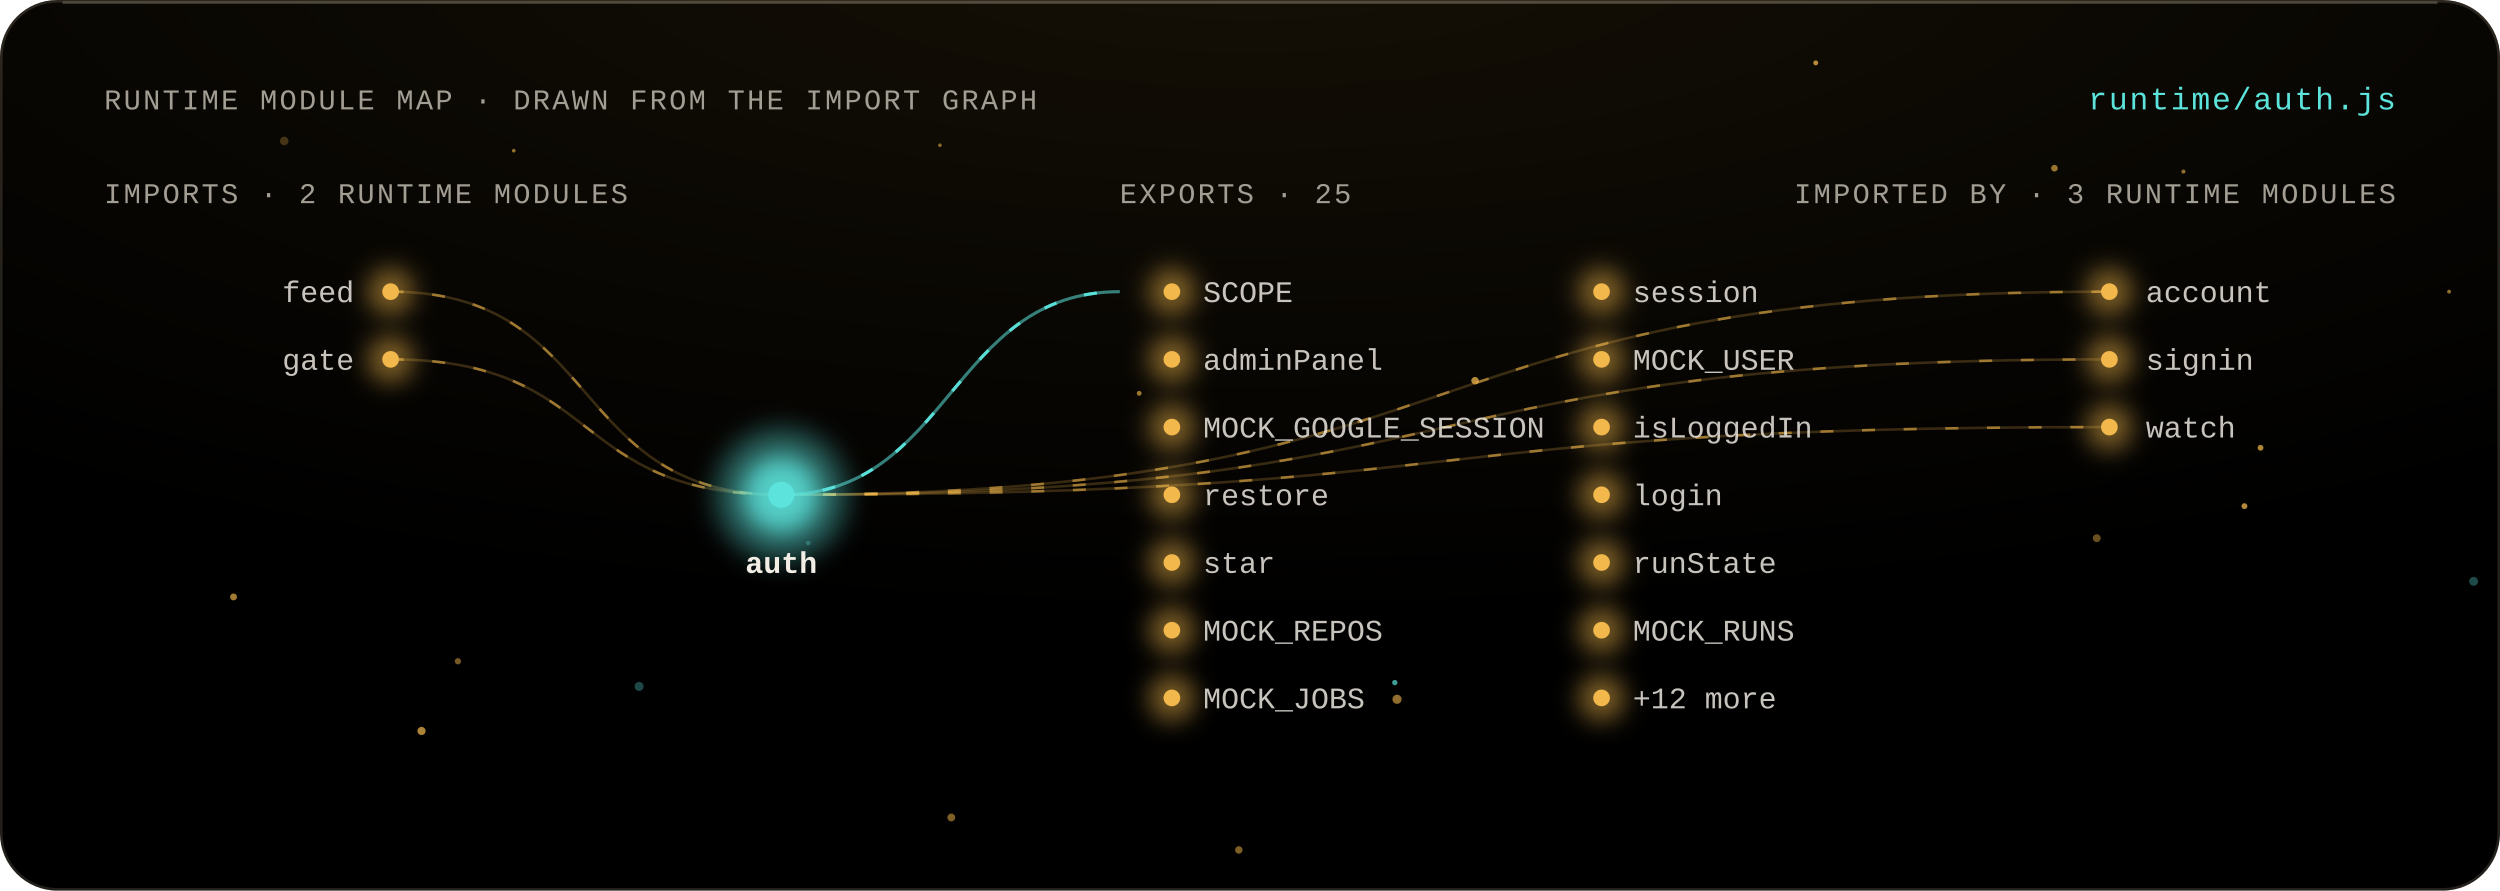
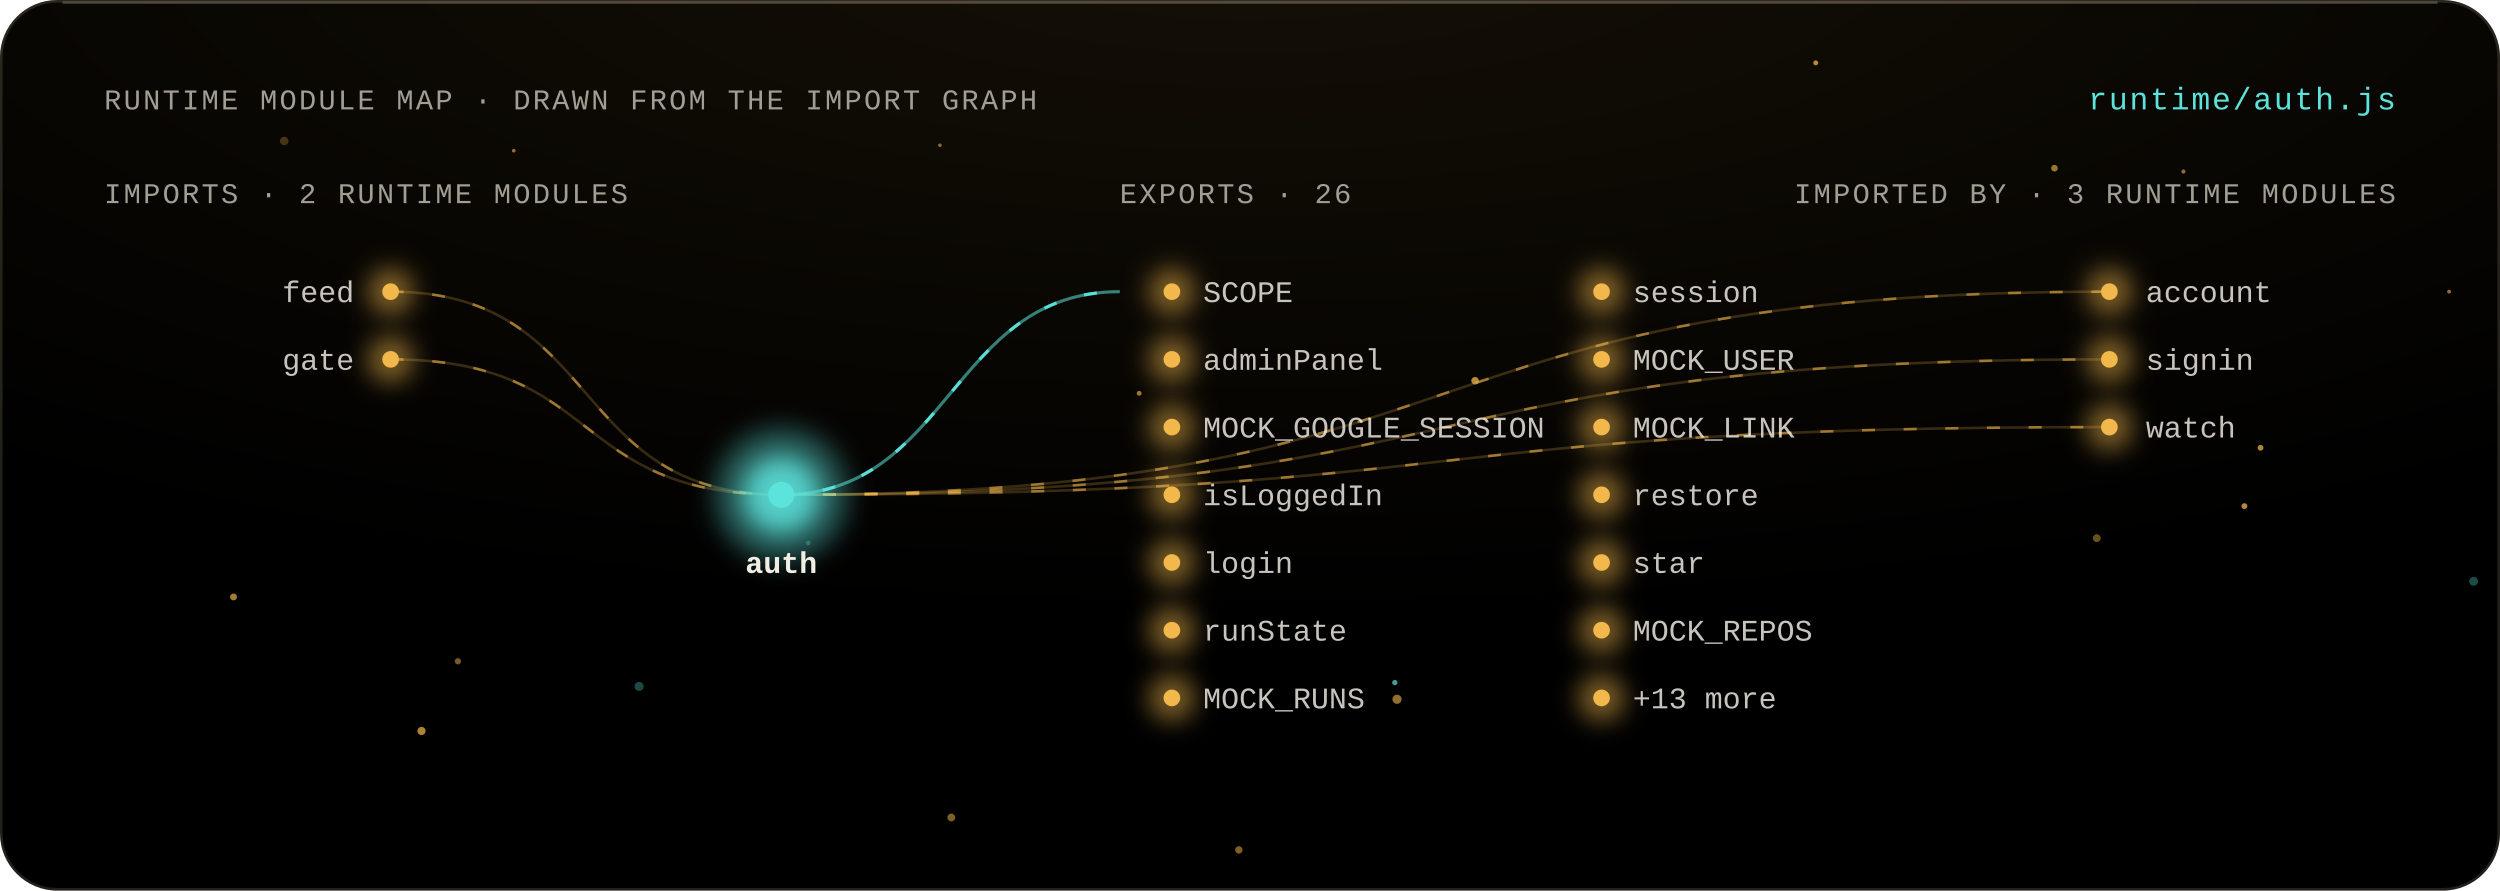
<svg xmlns="http://www.w3.org/2000/svg" viewBox="0 0 960 342" width="960" height="342" role="img" aria-labelledby="t">
  <style>
  text { font-family: 'Geist Mono', ui-monospace, 'Liberation Mono', Menlo, monospace; fill: #F2EEE6; }
  .m { fill: #A39E94; font-size: 11px; letter-spacing: .08em; }
  .l { font-size: 11.5px; }
  .h { font-size: 12px; fill: #5CE4DC; letter-spacing: .06em; }
  .flow { stroke-dasharray: 5 11; animation: flow 3s linear infinite; }
  @keyframes flow { to { stroke-dashoffset: -32; } }
  .breathe { animation: breathe 4.2s ease-in-out infinite; }
  @keyframes breathe { 50% { opacity: .38; } }
  .beat { animation: beat 2.6s ease-in-out infinite; transform-box: fill-box; transform-origin: center; }
  @keyframes beat { 50% { opacity: .55; transform: scale(1.35); } }
  .spin { transform-box: fill-box; transform-origin: center; animation: spin 48s linear infinite; }
  .spin-r { transform-box: fill-box; transform-origin: center; animation: spin 64s linear infinite reverse; }
  @keyframes spin { to { transform: rotate(360deg); } }
  @media (prefers-reduced-motion: reduce) { * { animation: none !important; } }
</style>
  <defs>
    <filter id="bloom" x="-80%" y="-80%" width="260%" height="260%">
      <feGaussianBlur stdDeviation="4.5" />
    </filter>
    <filter id="soft" x="-30%" y="-30%" width="160%" height="160%">
      <feGaussianBlur stdDeviation="1.4" />
    </filter>
    <radialGradient id="key" cx="50%" cy="-10%" r="80%">
      <stop offset="0" stop-color="#F2B84B" stop-opacity=".09" />
      <stop offset="1" stop-color="#F2B84B" stop-opacity="0" />
    </radialGradient>
    <linearGradient id="pair" x1="0" x2="1">
      <stop offset="0" stop-color="#F2B84B" />
      <stop offset="1" stop-color="#5CE4DC" />
    </linearGradient>
  </defs>
  <rect width="960" height="342" rx="22" fill="#000" />
  <rect width="960" height="342" rx="22" fill="url(#key)" />
  <rect x=".5" y=".5" width="959" height="341" rx="21.5" fill="none" stroke="rgba(255,232,196,.14)" />
  <path d="M 24 1 H 936" stroke="rgba(255,238,208,.22)" stroke-width="1" />
  <g>
    <circle cx="175.83" cy="253.92" r="1.21" fill="#F2B84B" opacity="0.49" class="breathe" style="animation-delay:-1.16s" />
    <circle cx="245.41" cy="263.58" r="1.74" fill="#5CE4DC" opacity="0.32" class="breathe" style="animation-delay:-0.14s" />
    <circle cx="197.28" cy="57.87" r="0.71" fill="#F2B84B" opacity="0.6" class="breathe" style="animation-delay:-2.95s" />
    <circle cx="161.86" cy="280.69" r="1.57" fill="#F2B84B" opacity="0.71" class="breathe" style="animation-delay:-1.18s" />
    <circle cx="838.44" cy="65.87" r="0.79" fill="#F2B84B" opacity="0.58" class="breathe" style="animation-delay:-4.16s" />
    <circle cx="109.13" cy="54.14" r="1.63" fill="#F2B84B" opacity="0.26" class="breathe" style="animation-delay:-2.65s" />
    <circle cx="788.91" cy="64.59" r="1.28" fill="#F2B84B" opacity="0.62" class="breathe" style="animation-delay:-2.81s" />
    <circle cx="861.86" cy="194.36" r="1.14" fill="#F2B84B" opacity="0.74" class="breathe" style="animation-delay:-0.82s" />
    <circle cx="805.16" cy="206.66" r="1.52" fill="#F2B84B" opacity="0.43" class="breathe" style="animation-delay:-3.88s" />
    <circle cx="535.61" cy="262.11" r="1.03" fill="#5CE4DC" opacity="0.69" class="breathe" style="animation-delay:-4.12s" />
    <circle cx="310.35" cy="208.53" r="0.89" fill="#5CE4DC" opacity="0.28" class="breathe" style="animation-delay:-1.76s" />
    <circle cx="365.3" cy="313.91" r="1.51" fill="#F2B84B" opacity="0.52" class="breathe" style="animation-delay:-1.53s" />
    <circle cx="437.45" cy="151.03" r="0.93" fill="#F2B84B" opacity="0.63" class="breathe" style="animation-delay:-2.39s" />
    <circle cx="360.92" cy="55.77" r="0.7" fill="#F2B84B" opacity="0.55" class="breathe" style="animation-delay:-3.49s" />
    <circle cx="697.25" cy="24.14" r="0.95" fill="#F2B84B" opacity="0.74" class="breathe" style="animation-delay:-2.74s" />
    <circle cx="89.68" cy="229.22" r="1.33" fill="#F2B84B" opacity="0.67" class="breathe" style="animation-delay:-3.53s" />
    <circle cx="868.05" cy="171.95" r="1.12" fill="#F2B84B" opacity="0.72" class="breathe" style="animation-delay:-1.61s" />
    <circle cx="940.44" cy="111.99" r="0.75" fill="#F2B84B" opacity="0.59" class="breathe" style="animation-delay:-0.04s" />
    <circle cx="536.46" cy="268.52" r="1.76" fill="#F2B84B" opacity="0.6" class="breathe" style="animation-delay:-3.57s" />
    <circle cx="566.41" cy="146.19" r="1.44" fill="#F2B84B" opacity="0.74" class="breathe" style="animation-delay:-0.58s" />
    <circle cx="949.87" cy="223.23" r="1.7" fill="#5CE4DC" opacity="0.33" class="breathe" style="animation-delay:-0.55s" />
    <circle cx="475.71" cy="326.38" r="1.43" fill="#F2B84B" opacity="0.52" class="breathe" style="animation-delay:-3.17s" />
  </g>
  <text x="40" y="42" class="m" text-anchor="start">RUNTIME MODULE MAP · DRAWN FROM THE IMPORT GRAPH</text>
  <text x="920" y="42" class="h" text-anchor="end">runtime/auth.js</text>
  <text x="40" y="78" class="m" text-anchor="start">IMPORTS · 2 RUNTIME MODULES</text>
-   <text x="430" y="78" class="m" text-anchor="start">EXPORTS · 25</text>
+   <text x="430" y="78" class="m" text-anchor="start">EXPORTS · 26</text>
  <text x="920" y="78" class="m" text-anchor="end">IMPORTED BY · 3 RUNTIME MODULES</text>
  <path d="M 150 112 C 232.5 112, 217.5 190, 300 190" fill="none" stroke="#F2B84B" stroke-opacity="0.22" stroke-width="1" />
  <path d="M 150 112 C 232.5 112, 217.5 190, 300 190" fill="none" stroke="#F2B84B" stroke-opacity="0.55" stroke-width="1" class="flow" />
  <g>
    <circle cx="150" cy="112" r="9" fill="#F2B84B" opacity="0.5" filter="url(#bloom)" class="breathe" style="animation-delay:-2.76s" />
    <circle cx="150" cy="112" r="3.2" fill="#F2B84B" />
  </g>
  <text x="136" y="116" class="l" text-anchor="end" fill="#F2EEE6" fill-opacity=".82">feed</text>
  <path d="M 150 138 C 232.5 138, 217.5 190, 300 190" fill="none" stroke="#F2B84B" stroke-opacity="0.22" stroke-width="1" />
  <path d="M 150 138 C 232.5 138, 217.5 190, 300 190" fill="none" stroke="#F2B84B" stroke-opacity="0.55" stroke-width="1" class="flow" />
  <g>
    <circle cx="150" cy="138" r="9" fill="#F2B84B" opacity="0.5" filter="url(#bloom)" class="breathe" style="animation-delay:-1.87s" />
    <circle cx="150" cy="138" r="3.2" fill="#F2B84B" />
  </g>
  <text x="136" y="142" class="l" text-anchor="end" fill="#F2EEE6" fill-opacity=".82">gate</text>
  <path d="M 300 190 C 580.5 190, 529.5 112, 810 112" fill="none" stroke="#F2B84B" stroke-opacity="0.22" stroke-width="1" />
  <path d="M 300 190 C 580.5 190, 529.5 112, 810 112" fill="none" stroke="#F2B84B" stroke-opacity="0.55" stroke-width="1" class="flow" />
  <g>
    <circle cx="810" cy="112" r="9" fill="#F2B84B" opacity="0.5" filter="url(#bloom)" class="breathe" style="animation-delay:-0.73s" />
    <circle cx="810" cy="112" r="3.2" fill="#F2B84B" />
  </g>
  <text x="824" y="116" class="l" text-anchor="start" fill="#F2EEE6" fill-opacity=".82">account</text>
  <path d="M 300 190 C 580.5 190, 529.5 138, 810 138" fill="none" stroke="#F2B84B" stroke-opacity="0.22" stroke-width="1" />
  <path d="M 300 190 C 580.5 190, 529.5 138, 810 138" fill="none" stroke="#F2B84B" stroke-opacity="0.55" stroke-width="1" class="flow" />
  <g>
    <circle cx="810" cy="138" r="9" fill="#F2B84B" opacity="0.5" filter="url(#bloom)" class="breathe" style="animation-delay:-2.97s" />
    <circle cx="810" cy="138" r="3.2" fill="#F2B84B" />
  </g>
  <text x="824" y="142" class="l" text-anchor="start" fill="#F2EEE6" fill-opacity=".82">signin</text>
  <path d="M 300 190 C 580.5 190, 529.5 164, 810 164" fill="none" stroke="#F2B84B" stroke-opacity="0.22" stroke-width="1" />
  <path d="M 300 190 C 580.5 190, 529.5 164, 810 164" fill="none" stroke="#F2B84B" stroke-opacity="0.55" stroke-width="1" class="flow" />
  <g>
    <circle cx="810" cy="164" r="9" fill="#F2B84B" opacity="0.5" filter="url(#bloom)" class="breathe" style="animation-delay:-1.92s" />
    <circle cx="810" cy="164" r="3.2" fill="#F2B84B" />
  </g>
  <text x="824" y="168" class="l" text-anchor="start" fill="#F2EEE6" fill-opacity=".82">watch</text>
  <circle cx="300" cy="190" r="26" fill="#5CE4DC" opacity=".35" filter="url(#bloom)" class="beat" />
  <g>
    <circle cx="300" cy="190" r="15" fill="#5CE4DC" opacity="0.85" filter="url(#bloom)" class="beat" style="animation-delay:-0s" />
    <circle cx="300" cy="190" r="5" fill="#5CE4DC" />
  </g>
  <text x="300" y="220" class="l" text-anchor="middle" fill="#5CE4DC" font-weight="700" font-size="13">auth</text>
  <path d="M 300 190 C 365 190, 365 112, 430 112" fill="none" stroke="#5CE4DC" stroke-opacity="0.55" stroke-width="1.2" />
  <path d="M 300 190 C 365 190, 365 112, 430 112" fill="none" stroke="#5CE4DC" stroke-opacity="0.95" stroke-width="1.2" class="flow" />
  <g>
    <circle cx="450" cy="112" r="9" fill="#F2B84B" opacity="0.5" filter="url(#bloom)" class="breathe" style="animation-delay:-1.11s" />
    <circle cx="450" cy="112" r="3.2" fill="#F2B84B" />
  </g>
  <text x="462" y="116" class="l" text-anchor="start" fill="#F2EEE6" fill-opacity=".82">SCOPE</text>
  <g>
    <circle cx="615" cy="112" r="9" fill="#F2B84B" opacity="0.5" filter="url(#bloom)" class="breathe" style="animation-delay:-0.18s" />
    <circle cx="615" cy="112" r="3.2" fill="#F2B84B" />
  </g>
  <text x="627" y="116" class="l" text-anchor="start" fill="#F2EEE6" fill-opacity=".82">session</text>
  <g>
    <circle cx="450" cy="138" r="9" fill="#F2B84B" opacity="0.5" filter="url(#bloom)" class="breathe" style="animation-delay:-3.79s" />
    <circle cx="450" cy="138" r="3.2" fill="#F2B84B" />
  </g>
  <text x="462" y="142" class="l" text-anchor="start" fill="#F2EEE6" fill-opacity=".82">adminPanel</text>
  <g>
    <circle cx="615" cy="138" r="9" fill="#F2B84B" opacity="0.5" filter="url(#bloom)" class="breathe" style="animation-delay:-1.02s" />
    <circle cx="615" cy="138" r="3.2" fill="#F2B84B" />
  </g>
  <text x="627" y="142" class="l" text-anchor="start" fill="#F2EEE6" fill-opacity=".82">MOCK_USER</text>
  <g>
    <circle cx="450" cy="164" r="9" fill="#F2B84B" opacity="0.5" filter="url(#bloom)" class="breathe" style="animation-delay:-3.08s" />
    <circle cx="450" cy="164" r="3.2" fill="#F2B84B" />
  </g>
  <text x="462" y="168" class="l" text-anchor="start" fill="#F2EEE6" fill-opacity=".82">MOCK_GOOGLE_SESSION</text>
  <g>
    <circle cx="615" cy="164" r="9" fill="#F2B84B" opacity="0.5" filter="url(#bloom)" class="breathe" style="animation-delay:-0.59s" />
    <circle cx="615" cy="164" r="3.2" fill="#F2B84B" />
  </g>
-   <text x="627" y="168" class="l" text-anchor="start" fill="#F2EEE6" fill-opacity=".82">isLoggedIn</text>
+   <text x="627" y="168" class="l" text-anchor="start" fill="#F2EEE6" fill-opacity=".82">MOCK_LINK</text>
  <g>
    <circle cx="450" cy="190" r="9" fill="#F2B84B" opacity="0.5" filter="url(#bloom)" class="breathe" style="animation-delay:-0.13s" />
    <circle cx="450" cy="190" r="3.2" fill="#F2B84B" />
  </g>
-   <text x="462" y="194" class="l" text-anchor="start" fill="#F2EEE6" fill-opacity=".82">restore</text>
+   <text x="462" y="194" class="l" text-anchor="start" fill="#F2EEE6" fill-opacity=".82">isLoggedIn</text>
  <g>
    <circle cx="615" cy="190" r="9" fill="#F2B84B" opacity="0.5" filter="url(#bloom)" class="breathe" style="animation-delay:-0.92s" />
    <circle cx="615" cy="190" r="3.2" fill="#F2B84B" />
  </g>
-   <text x="627" y="194" class="l" text-anchor="start" fill="#F2EEE6" fill-opacity=".82">login</text>
+   <text x="627" y="194" class="l" text-anchor="start" fill="#F2EEE6" fill-opacity=".82">restore</text>
  <g>
    <circle cx="450" cy="216" r="9" fill="#F2B84B" opacity="0.5" filter="url(#bloom)" class="breathe" style="animation-delay:-0.04s" />
    <circle cx="450" cy="216" r="3.2" fill="#F2B84B" />
  </g>
-   <text x="462" y="220" class="l" text-anchor="start" fill="#F2EEE6" fill-opacity=".82">star</text>
+   <text x="462" y="220" class="l" text-anchor="start" fill="#F2EEE6" fill-opacity=".82">login</text>
  <g>
    <circle cx="615" cy="216" r="9" fill="#F2B84B" opacity="0.5" filter="url(#bloom)" class="breathe" style="animation-delay:-0.82s" />
    <circle cx="615" cy="216" r="3.2" fill="#F2B84B" />
  </g>
-   <text x="627" y="220" class="l" text-anchor="start" fill="#F2EEE6" fill-opacity=".82">runState</text>
+   <text x="627" y="220" class="l" text-anchor="start" fill="#F2EEE6" fill-opacity=".82">star</text>
  <g>
    <circle cx="450" cy="242" r="9" fill="#F2B84B" opacity="0.5" filter="url(#bloom)" class="breathe" style="animation-delay:-0.68s" />
    <circle cx="450" cy="242" r="3.2" fill="#F2B84B" />
  </g>
-   <text x="462" y="246" class="l" text-anchor="start" fill="#F2EEE6" fill-opacity=".82">MOCK_REPOS</text>
+   <text x="462" y="246" class="l" text-anchor="start" fill="#F2EEE6" fill-opacity=".82">runState</text>
  <g>
    <circle cx="615" cy="242" r="9" fill="#F2B84B" opacity="0.5" filter="url(#bloom)" class="breathe" style="animation-delay:-2.78s" />
    <circle cx="615" cy="242" r="3.2" fill="#F2B84B" />
  </g>
-   <text x="627" y="246" class="l" text-anchor="start" fill="#F2EEE6" fill-opacity=".82">MOCK_RUNS</text>
+   <text x="627" y="246" class="l" text-anchor="start" fill="#F2EEE6" fill-opacity=".82">MOCK_REPOS</text>
  <g>
    <circle cx="450" cy="268" r="9" fill="#F2B84B" opacity="0.5" filter="url(#bloom)" class="breathe" style="animation-delay:-2.81s" />
    <circle cx="450" cy="268" r="3.2" fill="#F2B84B" />
  </g>
-   <text x="462" y="272" class="l" text-anchor="start" fill="#F2EEE6" fill-opacity=".82">MOCK_JOBS</text>
+   <text x="462" y="272" class="l" text-anchor="start" fill="#F2EEE6" fill-opacity=".82">MOCK_RUNS</text>
  <g>
    <circle cx="615" cy="268" r="9" fill="#F2B84B" opacity="0.5" filter="url(#bloom)" class="breathe" style="animation-delay:-1.99s" />
    <circle cx="615" cy="268" r="3.2" fill="#F2B84B" />
  </g>
-   <text x="627" y="272" class="l" text-anchor="start" fill="#F2EEE6" fill-opacity=".82">+12 more</text>
+   <text x="627" y="272" class="l" text-anchor="start" fill="#F2EEE6" fill-opacity=".82">+13 more</text>
</svg>
